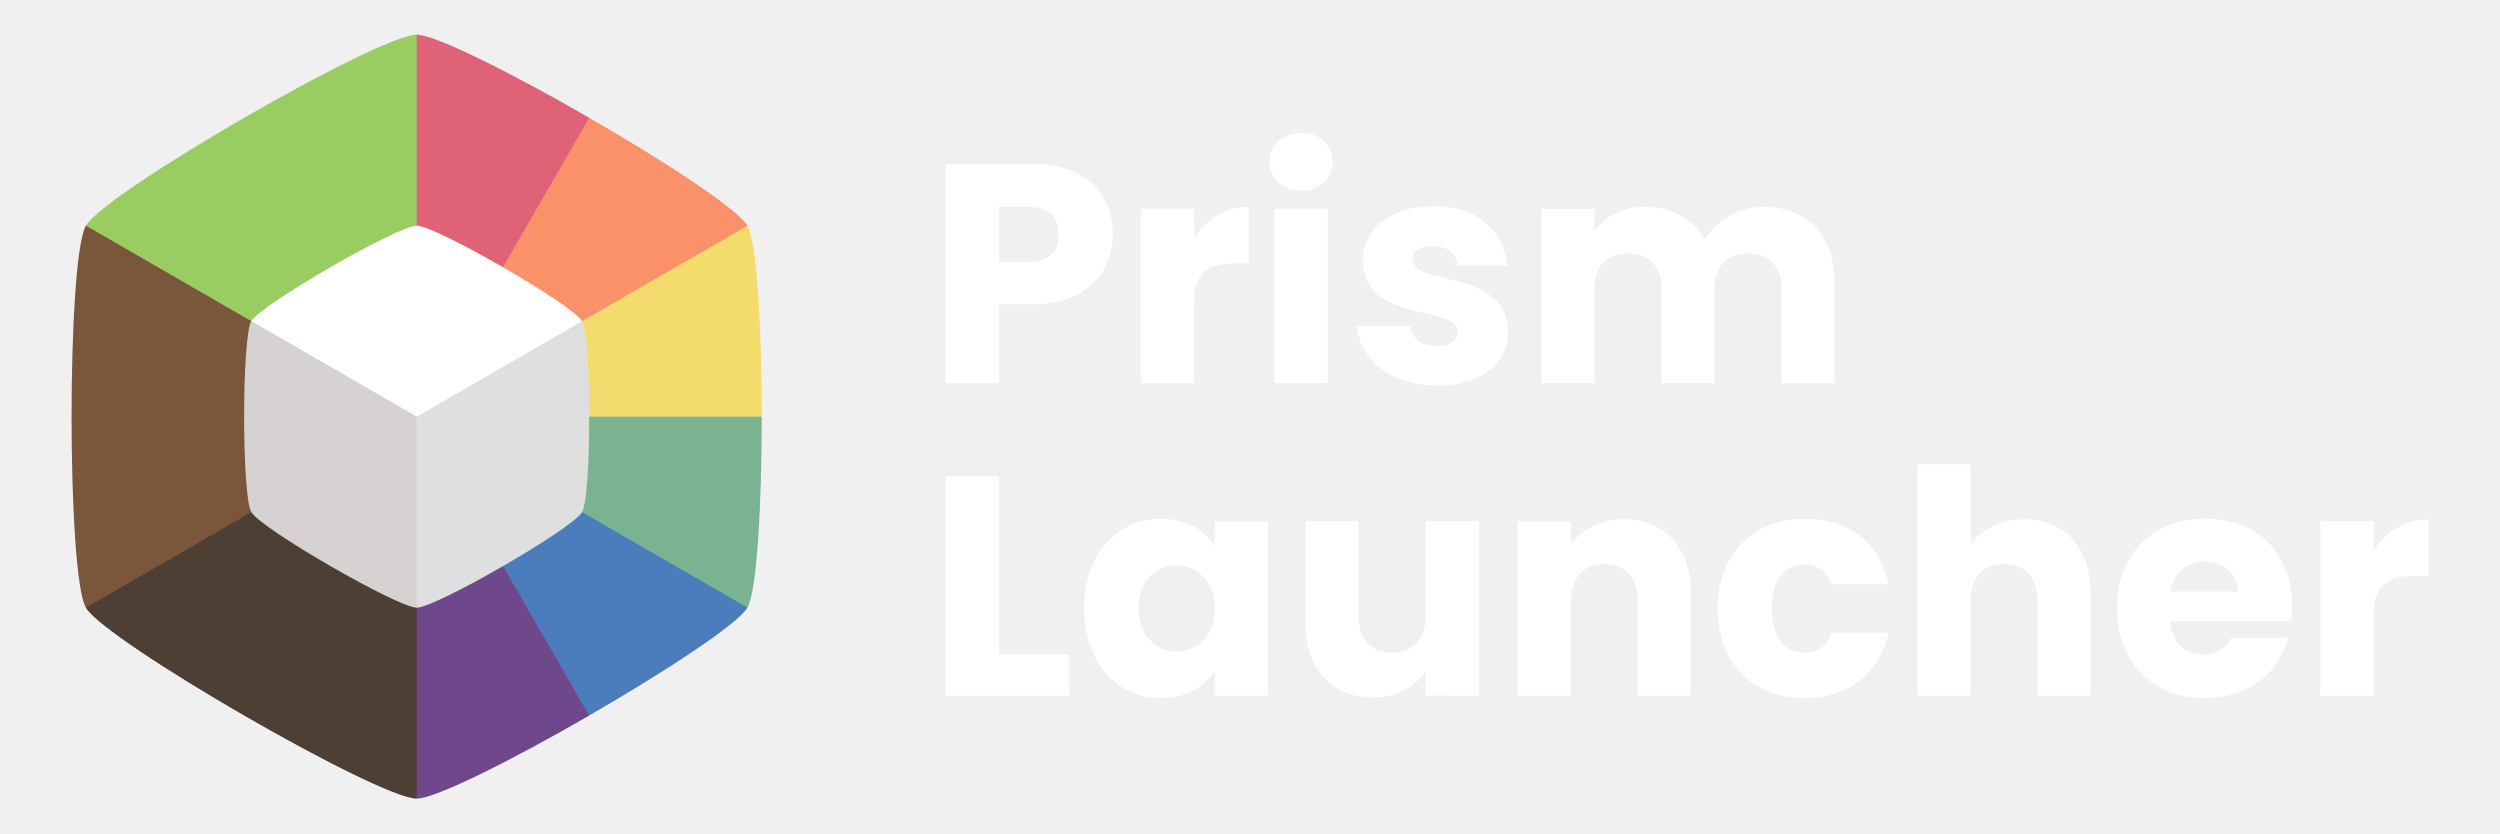
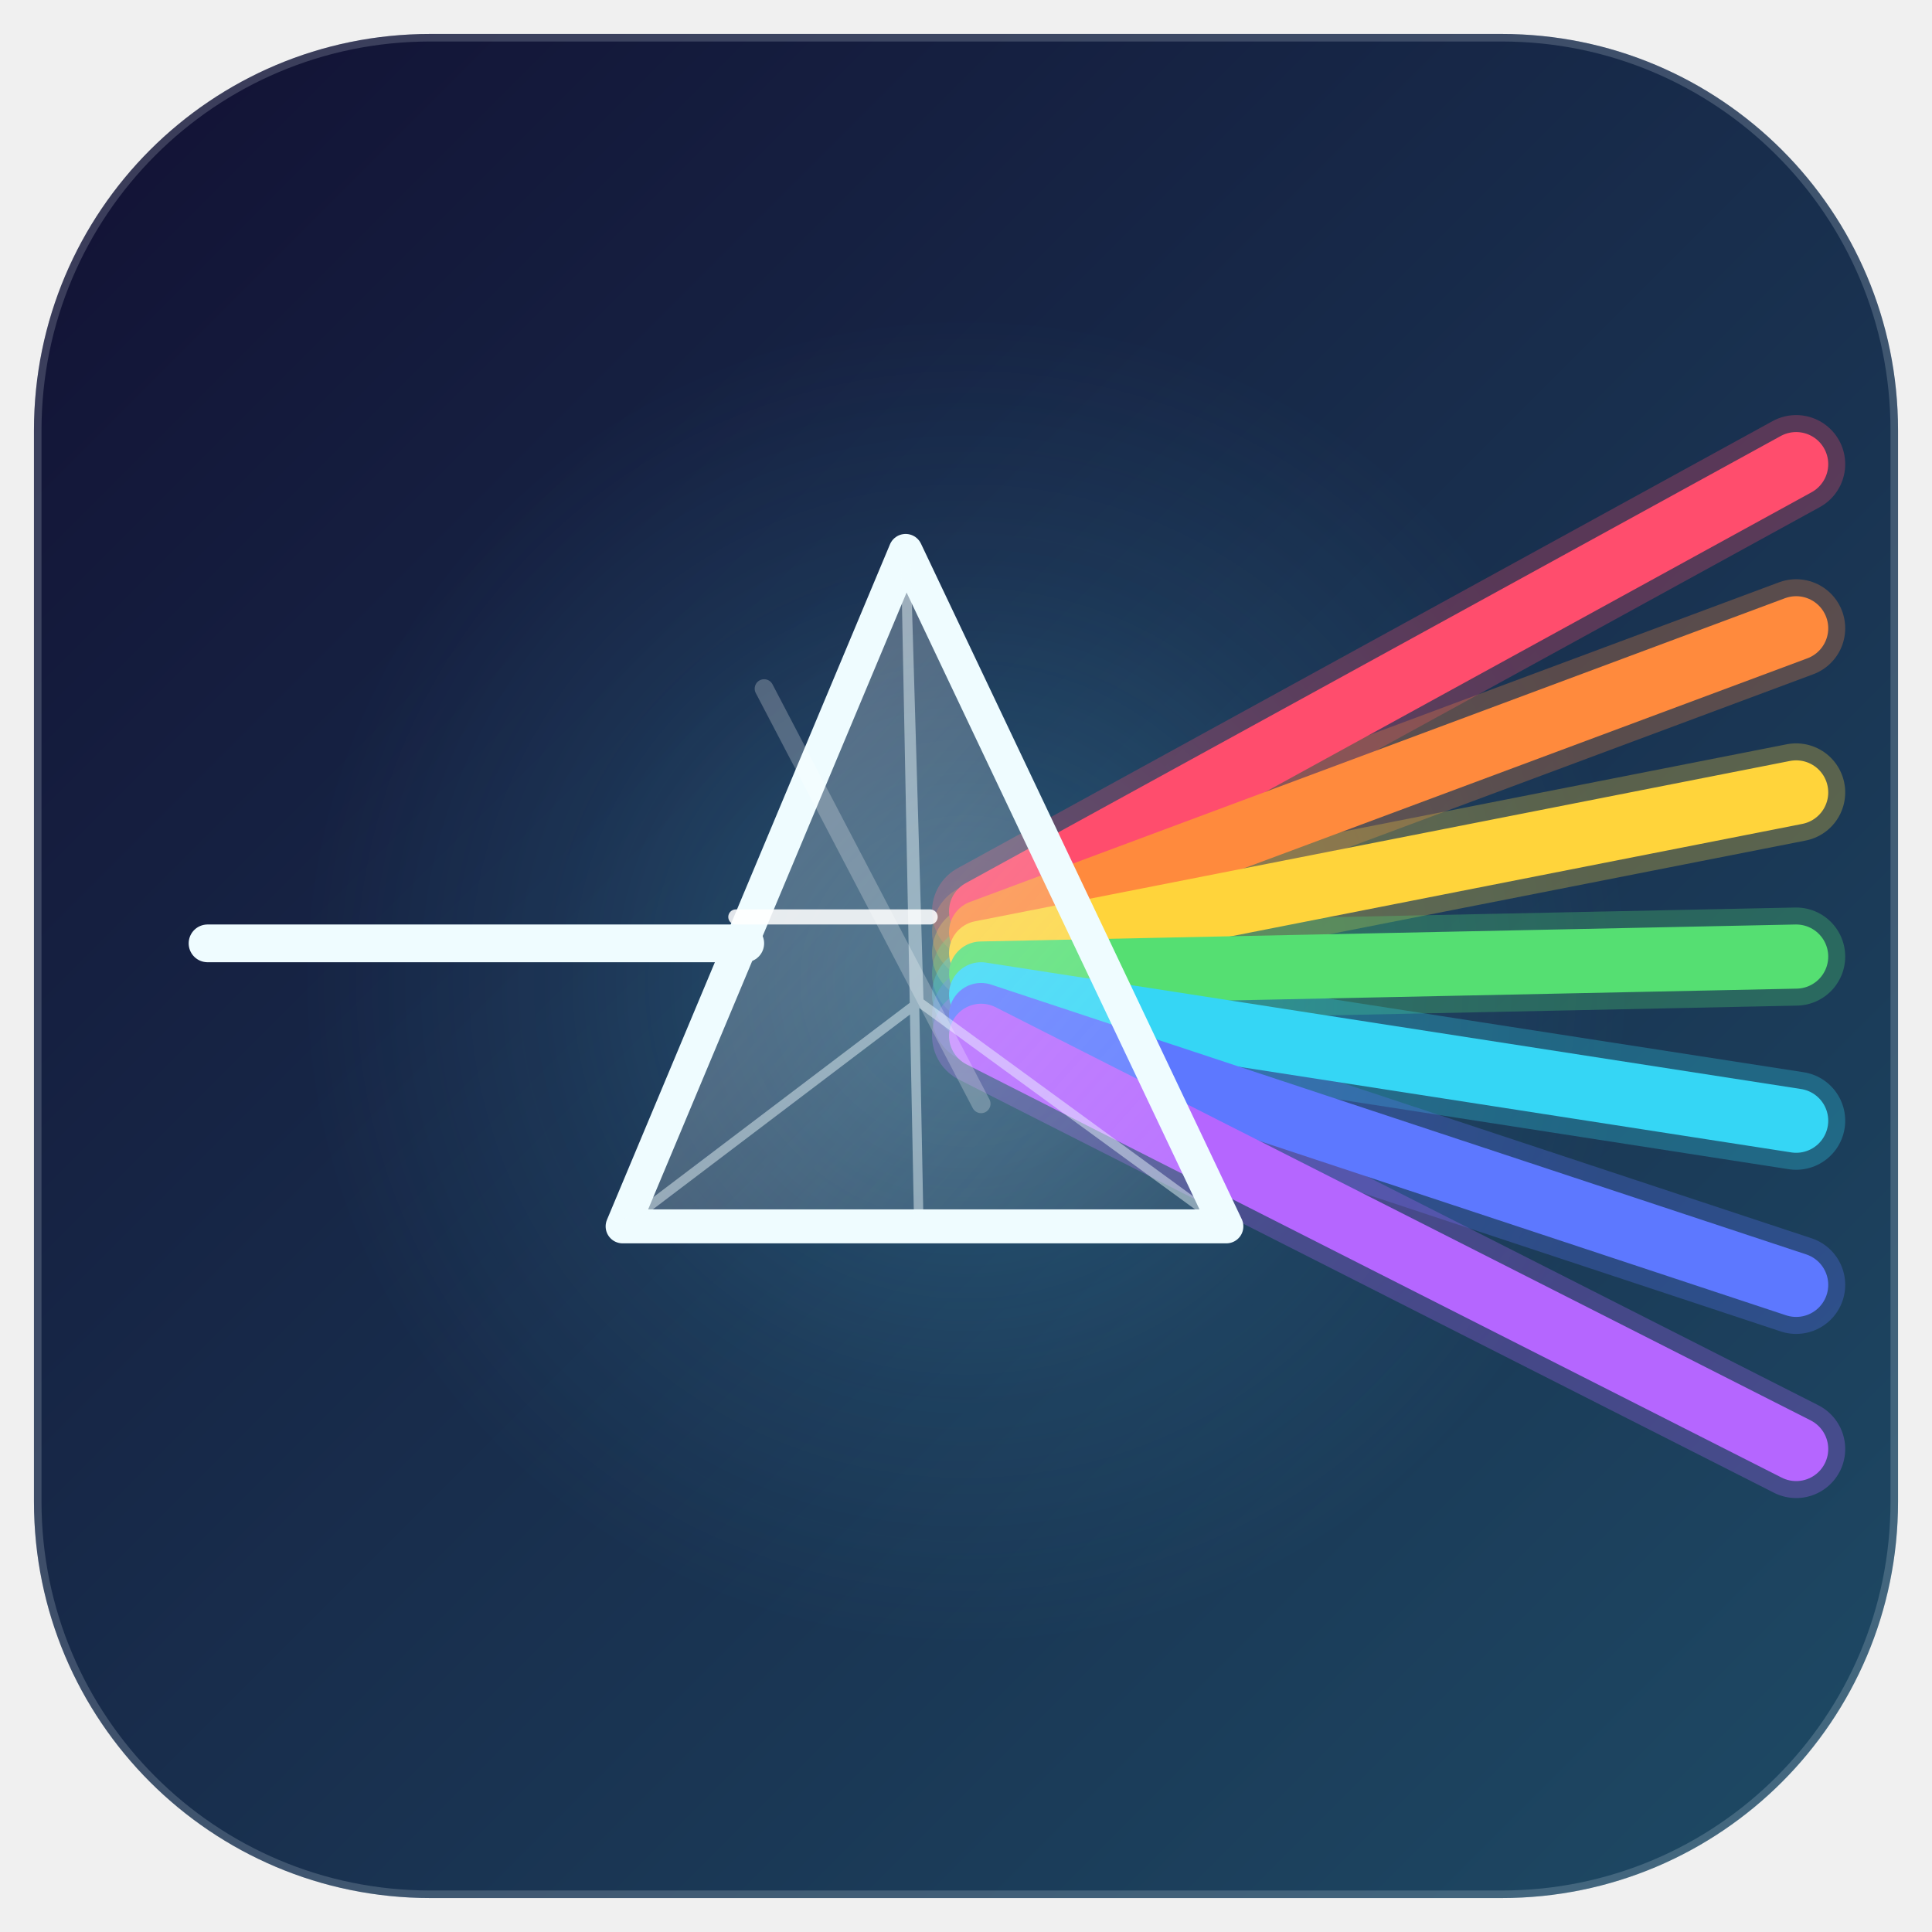
- <svg xmlns="http://www.w3.org/2000/svg" width="144" height="48" version="1.1" viewBox="0 0 38.1 12.7" id="svg66">
-   <defs id="defs70" />
-   <g stroke-width=".265" id="g24">
-     <path d="m6.35 6.35" fill="#99cd61" id="path4" />
-     <path d="m6.35 0.529-2.521 4.366 2.521 1.455 2.52-1.455 0.11-3.1c-1.151-0.665-2.339-1.266-2.63-1.266z" fill="#df6277" id="path6" />
-     <path d="m8.98 1.795-2.63 4.555 2.52 1.455 2.521-4.366c-0.146-0.252-1.26-0.98-2.411-1.644z" fill="#fb9168" id="path8" />
-     <path d="m11.391 3.44-5.041 2.91 2.52 1.455 2.739-1.455c0-1.329-0.073-2.658-0.218-2.91z" fill="#f3db6c" id="path10" />
-     <path d="m6.35 6.35v2.91h5.041c0.146-0.252 0.218-1.581 0.218-2.91z" fill="#7ab392" id="path12" />
-     <path d="m6.35 6.35v2.91l2.63 1.644c1.151-0.665 2.266-1.392 2.411-1.644z" fill="#4b7cbc" id="path14" />
-     <path d="m6.35 6.35-2.521 1.455 2.521 4.366c0.291 0 1.479-0.601 2.63-1.266z" fill="#6f488c" id="path16" />
-     <path d="m3.829 4.895-2.52 4.366c0.291 0.504 4.459 2.91 5.041 2.91v-5.821z" fill="#4d3f33" id="path18" />
-     <path d="m1.309 3.44c-0.291 0.504-0.291 5.317 0 5.821l5.041-2.91v-2.91z" fill="#7a573b" id="path20" />
-     <path d="m6.35 0.529c-0.582-2e-8 -4.75 2.406-5.041 2.91l5.041 2.91z" fill="#99cd61" id="path22" />
+ <svg xmlns="http://www.w3.org/2000/svg" width="1024" height="1024" viewBox="0 0 1024 1024">
+   <defs>
+     <linearGradient id="darkBackground" x1="0" y1="0" x2="1" y2="1">
+       <stop offset="0" stop-color="#121033" />
+       <stop offset="1" stop-color="#1e4b66" />
+     </linearGradient>
+     <radialGradient id="aurora" cx=".5" cy=".5" r=".5">
+       <stop offset="0" stop-color="#60e0ff" stop-opacity=".24" />
+       <stop offset=".62" stop-color="#60e0ff" stop-opacity=".07" />
+       <stop offset="1" stop-color="#60e0ff" stop-opacity="0" />
+     </radialGradient>
+     <linearGradient id="darkGlass" x1="0" y1="0" x2="1" y2="1">
+       <stop offset="0" stop-color="#effcff" stop-opacity=".34" />
+       <stop offset="1" stop-color="#effcff" stop-opacity=".09" />
+     </linearGradient>
+   </defs>
+   <rect x="18" y="18" width="988" height="988" rx="210" fill="url(#darkBackground)" />
+   <ellipse cx="512" cy="520" rx="350" ry="350" fill="url(#aurora)" />
+   <rect x="20" y="20" width="984" height="984" rx="208" fill="none" stroke="#effcff" stroke-opacity=".18" stroke-width="4" />
+   <g fill="none" stroke-linecap="round">
+     <path d="M110 500H395" stroke="#effcff" stroke-width="20" />
+     <path d="M520 483L952 246" stroke="#ff4d6d" stroke-opacity=".28" stroke-width="52" />
+     <path d="M520 494L952 333" stroke="#ff8a3d" stroke-opacity=".28" stroke-width="52" />
+     <path d="M520 505L952 420" stroke="#ffd43b" stroke-opacity=".28" stroke-width="52" />
+     <path d="M520 516L952 507" stroke="#55df72" stroke-opacity=".28" stroke-width="52" />
+     <path d="M520 527L952 594" stroke="#35d6f5" stroke-opacity=".28" stroke-width="52" />
+     <path d="M520 538L952 681" stroke="#5d78ff" stroke-opacity=".28" stroke-width="52" />
+     <path d="M520 549L952 768" stroke="#b566ff" stroke-opacity=".28" stroke-width="52" />
+     <path d="M520 483L952 246" stroke="#ff4d6d" stroke-width="34" />
+     <path d="M520 494L952 333" stroke="#ff8a3d" stroke-width="34" />
+     <path d="M520 505L952 420" stroke="#ffd43b" stroke-width="34" />
+     <path d="M520 516L952 507" stroke="#55df72" stroke-width="34" />
+     <path d="M520 527L952 594" stroke="#35d6f5" stroke-width="34" />
+     <path d="M520 538L952 681" stroke="#5d78ff" stroke-width="34" />
+     <path d="M520 549L952 768" stroke="#b566ff" stroke-width="34" />
  </g>
-   <g transform="matrix(.88 0 0 .88 -10.906 -1.2421)" id="g32">
-     <g transform="translate(13.26 2.2776)" id="g28">
-       <path transform="matrix(.96975 0 0 .96975 .1921 .1921)" d="m6.35 2.939c-0.341 0-2.783 1.41-2.953 1.705l2.953 5.116 2.954-5.116c-0.171-0.295-2.613-1.705-2.954-1.705z" fill="#fff" stroke-width=".265" id="path26" />
-     </g>
-     <path d="m16.746 6.974 2.864 4.961c0.331 0 2.699-1.367 2.864-1.654 0.165-0.286 0.165-3.021 0-3.307l-2.864 1.654z" fill="#dfdfdf" stroke-width=".265" id="path30" />
-   </g>
-   <path d="m3.83 4.895c-0.146 0.252-0.146 2.658 0 2.91 0.146 0.252 2.229 1.455 2.52 1.455v-2.91z" fill="#d6d2d2" stroke-width=".265" id="path34" />
-   <g fill="#14191e" stroke-width=".265" aria-label="Prism Launcher" id="g62" style="fill:#ffffff;fill-opacity:1">
-     <path d="m15.669 3.991h-0.443v-0.838h0.443c0.324 0 0.462 0.162 0.462 0.419 0 0.257-0.138 0.419-0.462 0.419zm1.291-0.419c0-0.614-0.41-1.076-1.229-1.076h-1.319v3.343h0.814v-1.2h0.505c0.852 0 1.229-0.514 1.229-1.067z" id="path36" style="fill:#ffffff;fill-opacity:1" />
-     <path d="m18.198 4.605c0-0.457 0.224-0.591 0.61-0.591h0.224v-0.862c-0.357 0-0.648 0.191-0.833 0.471v-0.443h-0.814v2.658h0.814z" id="path38" style="fill:#ffffff;fill-opacity:1" />
-     <path d="m19.421 3.181v2.658h0.814v-2.658zm0.41-0.276c0.286 0 0.481-0.195 0.481-0.438 0-0.248-0.195-0.443-0.481-0.443-0.291 0-0.486 0.195-0.486 0.443 0 0.243 0.195 0.438 0.486 0.438z" id="path40" style="fill:#ffffff;fill-opacity:1" />
-     <path d="m21.908 5.877c0.667 0 1.076-0.348 1.076-0.81-0.014-0.991-1.453-0.691-1.453-1.114 0-0.129 0.105-0.205 0.295-0.205 0.229 0 0.367 0.119 0.391 0.3h0.752c-0.052-0.524-0.433-0.905-1.119-0.905-0.695 0-1.081 0.371-1.081 0.824 0 0.976 1.448 0.667 1.448 1.095 0 0.119-0.11 0.214-0.319 0.214-0.224 0-0.391-0.124-0.41-0.31h-0.805c0.038 0.514 0.514 0.91 1.224 0.91z" id="path42" style="fill:#ffffff;fill-opacity:1" />
-     <path d="m27.146 4.396v1.443h0.81v-1.553c0-0.714-0.424-1.133-1.081-1.133-0.386 0-0.719 0.214-0.895 0.495-0.181-0.319-0.505-0.495-0.905-0.495-0.348 0-0.619 0.148-0.776 0.362v-0.333h-0.814v2.658h0.814v-1.443c0-0.348 0.2-0.538 0.51-0.538 0.31 0 0.51 0.191 0.51 0.538v1.443h0.81v-1.443c0-0.348 0.2-0.538 0.51-0.538 0.31 0 0.51 0.191 0.51 0.538z" id="path44" style="fill:#ffffff;fill-opacity:1" />
-     <path d="m15.226 7.258h-0.814v3.343h1.881v-0.629h-1.067z" id="path46" style="fill:#ffffff;fill-opacity:1" />
-     <path d="m16.521 9.268c0 0.838 0.519 1.372 1.167 1.372 0.395 0 0.676-0.181 0.824-0.414v0.376h0.814v-2.658h-0.814v0.376c-0.143-0.233-0.424-0.414-0.819-0.414-0.652 0-1.172 0.524-1.172 1.362zm1.991 0.005c0 0.424-0.271 0.657-0.581 0.657-0.305 0-0.581-0.238-0.581-0.662s0.276-0.652 0.581-0.652c0.31 0 0.581 0.233 0.581 0.657z" id="path48" style="fill:#ffffff;fill-opacity:1" />
-     <path d="m22.541 10.601v-2.658h-0.814v1.443c0 0.362-0.2 0.562-0.514 0.562-0.305 0-0.51-0.2-0.51-0.562v-1.443h-0.81v1.553c0 0.71 0.414 1.133 1.029 1.133 0.357 0 0.643-0.162 0.805-0.391v0.362z" id="path50" style="fill:#ffffff;fill-opacity:1" />
-     <path d="m24.96 9.158v1.443h0.81v-1.553c0-0.714-0.41-1.133-1.024-1.133-0.357 0-0.643 0.157-0.805 0.381v-0.352h-0.814v2.658h0.814v-1.443c0-0.362 0.2-0.562 0.51-0.562 0.31 0 0.51 0.2 0.51 0.562z" id="path52" style="fill:#ffffff;fill-opacity:1" />
-     <path d="m26.175 9.273c0 0.843 0.552 1.367 1.333 1.367 0.667 0 1.138-0.386 1.276-1h-0.867c-0.071 0.195-0.2 0.305-0.424 0.305-0.291 0-0.491-0.229-0.491-0.672s0.2-0.672 0.491-0.672c0.224 0 0.357 0.119 0.424 0.305h0.867c-0.138-0.633-0.61-1-1.276-1-0.781 0-1.333 0.529-1.333 1.367z" id="path54" style="fill:#ffffff;fill-opacity:1" />
-     <path d="m29.218 7.077v3.524h0.814v-1.443c0-0.362 0.2-0.562 0.51-0.562 0.31 0 0.51 0.2 0.51 0.562v1.443h0.81v-1.553c0-0.714-0.405-1.133-1.01-1.133-0.367 0-0.657 0.157-0.819 0.386v-1.224z" id="path56" style="fill:#ffffff;fill-opacity:1" />
-     <path d="m33.599 8.558c0.271 0 0.5 0.167 0.5 0.457h-1.019c0.048-0.295 0.252-0.457 0.519-0.457zm1.272 1.162h-0.867c-0.067 0.143-0.195 0.257-0.424 0.257-0.262 0-0.476-0.162-0.505-0.51h1.843c0.009-0.081 0.014-0.162 0.014-0.238 0-0.81-0.548-1.324-1.324-1.324-0.791 0-1.343 0.524-1.343 1.367 0 0.843 0.562 1.367 1.343 1.367 0.662 0 1.133-0.4 1.262-0.919z" id="path58" style="fill:#ffffff;fill-opacity:1" />
-     <path d="m36.176 9.368c0-0.457 0.224-0.591 0.61-0.591h0.224v-0.862c-0.357 0-0.648 0.191-0.833 0.471v-0.443h-0.814v2.658h0.814z" id="path60" style="fill:#ffffff;fill-opacity:1" />
-   </g>
+   <path d="M330 650L480 292L650 650Z" fill="url(#darkGlass)" stroke="#effcff" stroke-width="18" stroke-linejoin="round" />
+   <path d="M480 292L487 650M330 650H650M487 531L330 650M487 531L650 650M487 531L480 292" fill="none" stroke="#effcff" stroke-opacity=".46" stroke-width="5" />
+   <path d="M390 486H493" stroke="#ffffff" stroke-opacity=".86" stroke-width="8" stroke-linecap="round" />
+   <path d="M405 365L520 585" stroke="#ffffff" stroke-opacity=".24" stroke-width="10" stroke-linecap="round" />
</svg>
